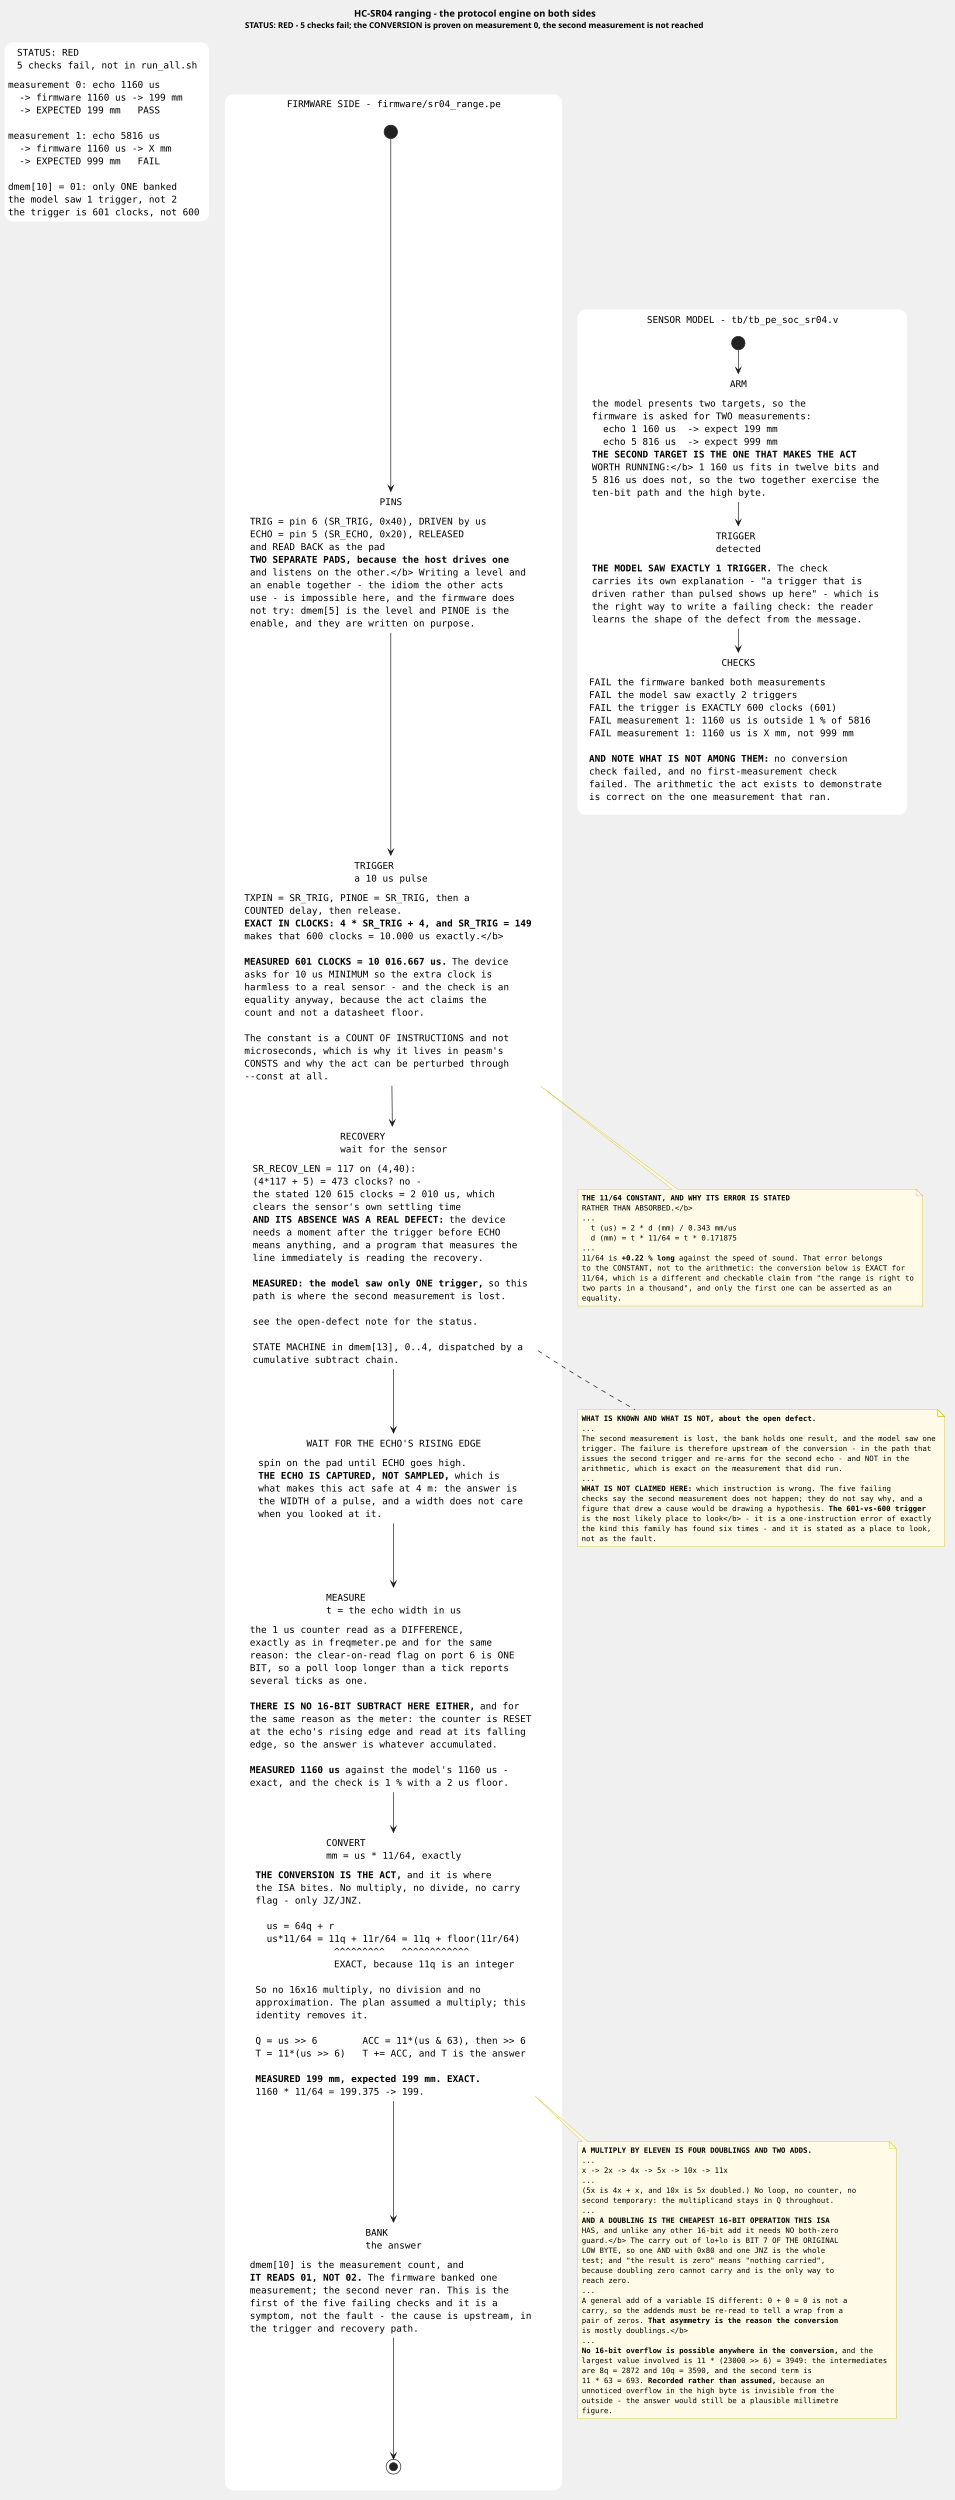
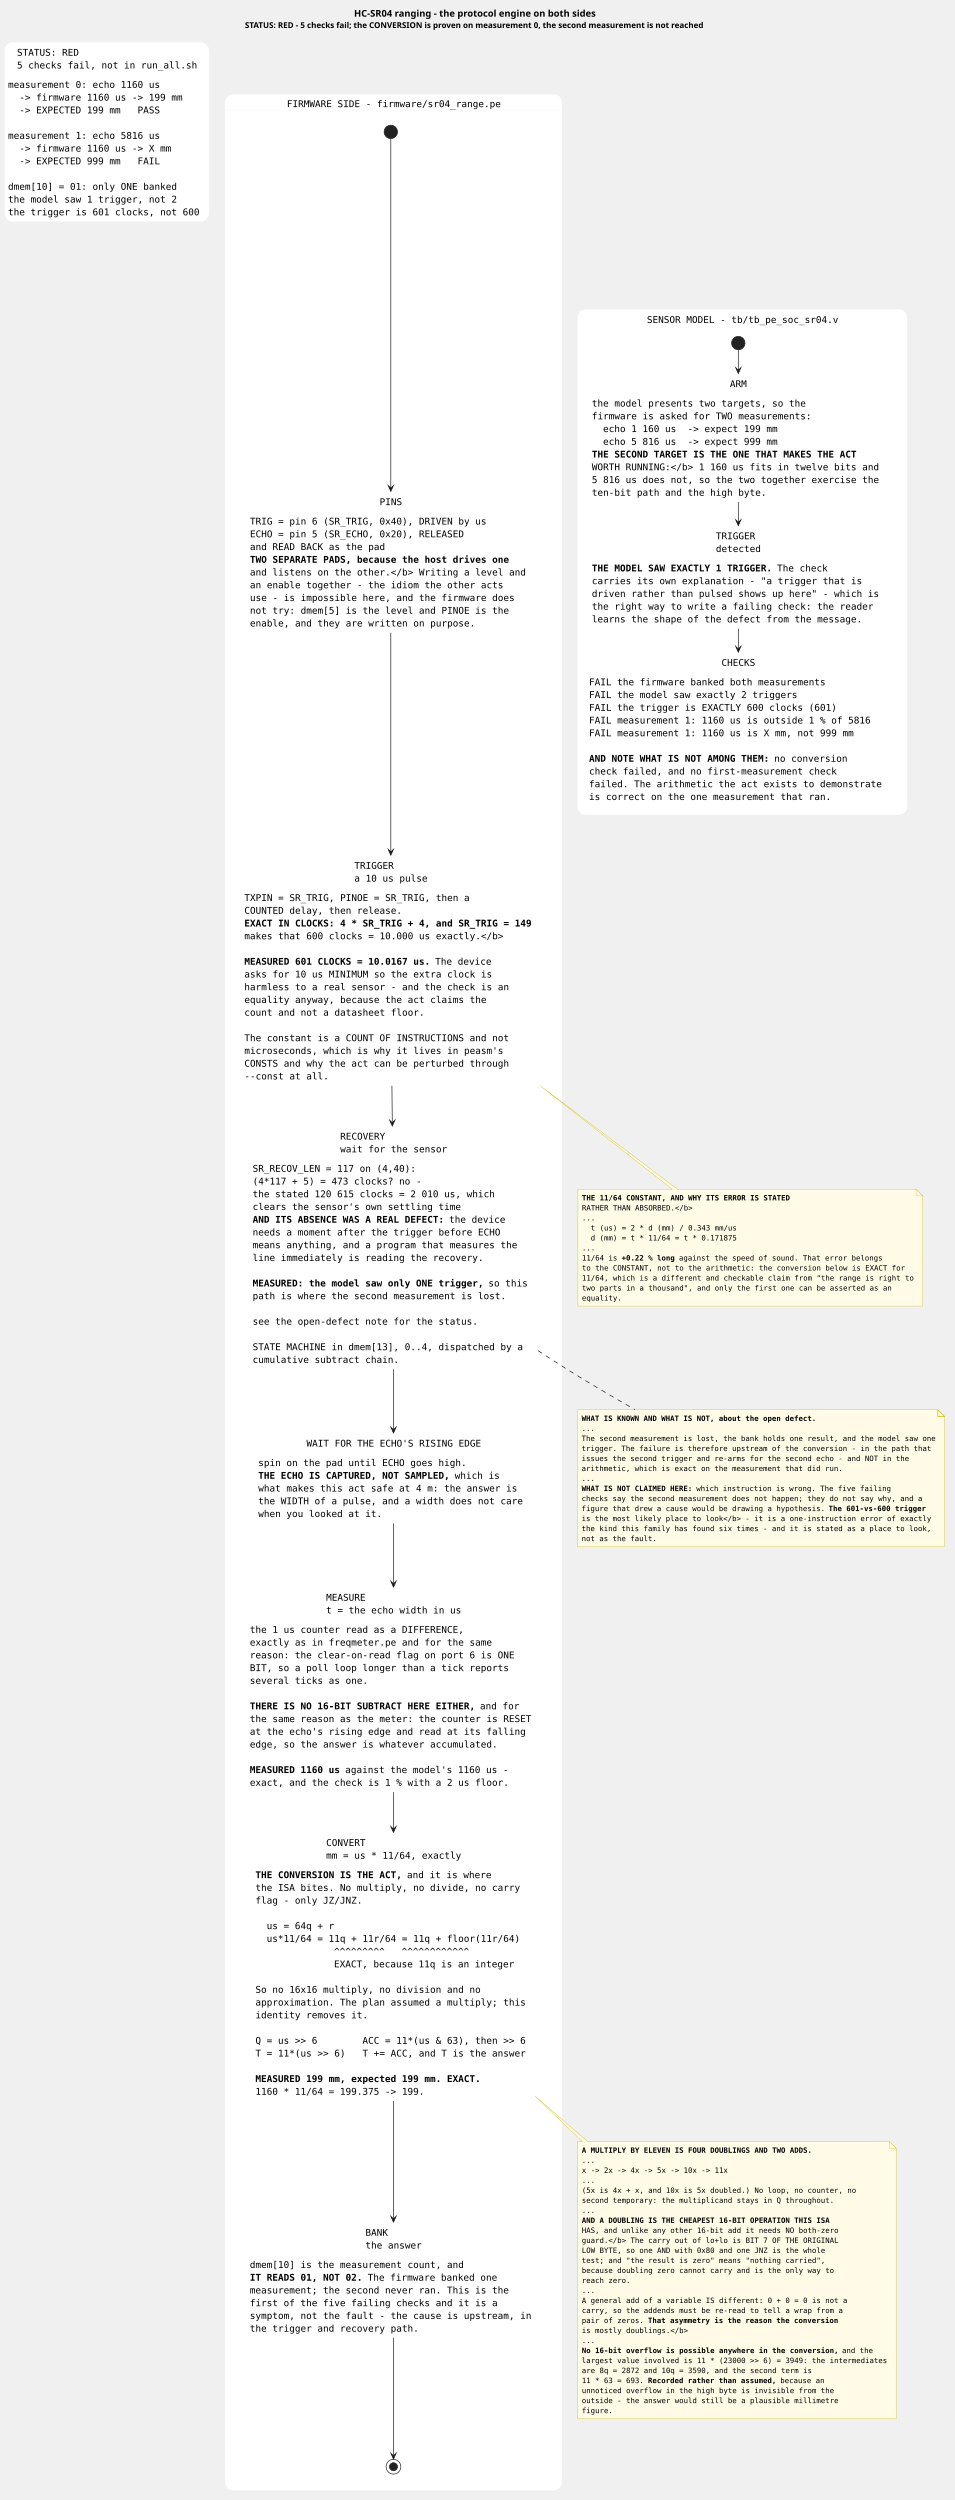
<svg xmlns="http://www.w3.org/2000/svg" version="1.1" data-diagram-type="STATE" style="width:1428px;height:3741px;background:#FFFFFF;" width="1428px" height="3741px" viewBox="0 0 1428 3741" zoomAndPan="magnify" preserveAspectRatio="none" contentStyleType="text/css">
  <defs />
  <g font-family="sans-serif" lengthAdjust="spacing">
    <g class="title" data-source-line="18">
      <text x="529.748" y="24.966" fill="#000" font-size="14" textLength="361.801" font-weight="700">HC-SR04 ranging - the protocol engine on both sides</text>
      <text x="366.467" y="41.896" fill="#000" font-size="12" textLength="688.361" font-weight="700">STATUS: RED - 5 checks fail; the CONVERSION is proven on measurement 0, the second measurement is not reached</text>
    </g>
    <g class="cluster" data-qualified-name="EMIT" id="ent0002" data-source-line="52">
      <path d="M349.3,141.352 L828.3,141.352 A12.5,12.5 0 0 1 840.8,153.852 L840.8,165.42 L336.8,165.42 L336.8,153.852 A12.5,12.5 0 0 1 349.3,141.352" fill="#FFF" />
      <path d="M336.8,165.42 L840.8,165.42 L840.8,3713.722 A12.5,12.5 0 0 1 828.3,3726.222 L349.3,3726.222 A12.5,12.5 0 0 1 336.8,3713.722 L336.8,165.42" fill="#FFF" />
      <rect x="336.8" y="141.352" width="504" height="3584.87" fill="none" style="stroke:#FFF;stroke-width:0.5;" rx="12.5" ry="12.5" />
      <line x1="336.8" y1="165.42" x2="840.8" y2="165.42" style="stroke:#FFF;stroke-width:0.5;" />
      <text x="429.201" y="160.318" fill="#000" font-size="14" textLength="319.199" font-family="monospace">FIRMWARE SIDE - firmware/sr04_range.pe</text>
    </g>
    <g class="entity" data-qualified-name="EMIT.PINS" id="ent0003" data-source-line="55">
      <rect x="369" y="735.902" width="431.598" height="210.679" fill="#FFF" style="stroke:#FFF;stroke-width:0.5;" rx="12.5" ry="12.5" />
      <line x1="369" y1="764.97" x2="800.598" y2="764.97" style="stroke:#FFF;stroke-width:0.5;" />
      <text x="567.999" y="755.868" fill="#000" font-size="14" textLength="33.6" font-family="monospace">PINS</text>
      <text x="374" y="784.936" fill="#000" font-size="14" textLength="352.798" font-family="monospace">TRIG = pin 6 (SR_TRIG, 0x40), DRIVEN by us</text>
      <text x="374" y="804.004" fill="#000" font-size="14" textLength="319.199" font-family="monospace">ECHO = pin 5 (SR_ECHO, 0x20), RELEASED</text>
      <text x="374" y="823.072" fill="#000" font-size="14" textLength="201.599" font-family="monospace">and READ BACK as the pad</text>
      <text x="374" y="842.14" fill="#000" font-size="14" textLength="386.398" font-weight="700" font-family="monospace">TWO SEPARATE PADS, because the host drives one</text>
      <text x="374" y="861.208" fill="#000" font-size="14" textLength="411.598" font-family="monospace">and listens on the other.&lt;/b&gt; Writing a level and</text>
      <text x="374" y="880.275" fill="#000" font-size="14" textLength="377.998" font-family="monospace">an enable together - the idiom the other acts</text>
      <text x="374" y="899.343" fill="#000" font-size="14" textLength="394.798" font-family="monospace">use - is impossible here, and the firmware does</text>
      <text x="374" y="918.411" fill="#000" font-size="14" textLength="386.398" font-family="monospace">not try: dmem[5] is the level and PINOE is the</text>
      <text x="374" y="937.479" fill="#000" font-size="14" textLength="335.999" font-family="monospace">enable, and they are written on purpose.</text>
    </g>
    <g class="entity" data-qualified-name="EMIT.TRG" id="ent0004" data-source-line="57">
      <rect x="360.6" y="1280.192" width="448.398" height="344.155" fill="#FFF" style="stroke:#FFF;stroke-width:0.5;" rx="12.5" ry="12.5" />
      <line x1="360.6" y1="1328.328" x2="808.998" y2="1328.328" style="stroke:#FFF;stroke-width:0.5;" />
      <text x="530.199" y="1300.158" fill="#000" font-size="14" textLength="58.8" font-family="monospace">TRIGGER</text>
      <text x="530.199" y="1319.226" fill="#000" font-size="14" textLength="109.2" font-family="monospace">a 10 us pulse</text>
      <text x="365.6" y="1348.294" fill="#000" font-size="14" textLength="335.999" font-family="monospace">TXPIN = SR_TRIG, PINOE = SR_TRIG, then a</text>
      <text x="365.6" y="1367.362" fill="#000" font-size="14" textLength="235.199" font-family="monospace">COUNTED delay, then release.</text>
      <text x="365.6" y="1386.43" fill="#000" font-size="14" textLength="428.398" font-weight="700" font-family="monospace">EXACT IN CLOCKS: 4 * SR_TRIG + 4, and SR_TRIG = 149</text>
      <text x="365.6" y="1405.498" fill="#000" font-size="14" textLength="386.398" font-family="monospace">makes that 600 clocks = 10.000 us exactly.&lt;/b&gt;</text>
      <text x="365.6" y="1424.565" fill="#000" font-size="14" font-family="monospace"> </text>
-       <text x="365.6" y="1443.633" fill="#000" font-size="14" textLength="302.399" font-weight="700" font-family="monospace">MEASURED 601 CLOCKS = 10 016.667 us.</text>
-       <text x="676.399" y="1443.633" fill="#000" font-size="14" textLength="84" font-family="monospace">The device</text>
+       <text x="365.6" y="1443.633" fill="#000" font-size="14" textLength="277.199" font-weight="700" font-family="monospace">MEASURED 601 CLOCKS = 10.0167 us.</text>
+       <text x="651.199" y="1443.633" fill="#000" font-size="14" textLength="84" font-family="monospace">The device</text>
      <text x="365.6" y="1462.701" fill="#000" font-size="14" textLength="369.598" font-family="monospace">asks for 10 us MINIMUM so the extra clock is</text>
      <text x="365.6" y="1481.769" fill="#000" font-size="14" textLength="394.798" font-family="monospace">harmless to a real sensor - and the check is an</text>
      <text x="365.6" y="1500.837" fill="#000" font-size="14" textLength="361.198" font-family="monospace">equality anyway, because the act claims the</text>
      <text x="365.6" y="1519.905" fill="#000" font-size="14" textLength="268.799" font-family="monospace">count and not a datasheet floor.</text>
      <text x="365.6" y="1538.973" fill="#000" font-size="14" font-family="monospace"> </text>
      <text x="365.6" y="1558.041" fill="#000" font-size="14" textLength="394.798" font-family="monospace">The constant is a COUNT OF INSTRUCTIONS and not</text>
      <text x="365.6" y="1577.109" fill="#000" font-size="14" textLength="386.398" font-family="monospace">microseconds, which is why it lives in peasm's</text>
      <text x="365.6" y="1596.177" fill="#000" font-size="14" textLength="394.798" font-family="monospace">CONSTS and why the act can be perturbed through</text>
      <text x="365.6" y="1615.245" fill="#000" font-size="14" textLength="125.999" font-family="monospace">--const at all.</text>
    </g>
    <g class="entity" data-qualified-name="EMIT.REC" id="ent0005" data-source-line="60">
      <rect x="373" y="1685.342" width="431.598" height="363.223" fill="#FFF" style="stroke:#FFF;stroke-width:0.5;" rx="12.5" ry="12.5" />
      <line x1="373" y1="1733.478" x2="804.598" y2="1733.478" style="stroke:#FFF;stroke-width:0.5;" />
      <text x="508.999" y="1705.308" fill="#000" font-size="14" textLength="67.2" font-family="monospace">RECOVERY</text>
      <text x="508.999" y="1724.376" fill="#000" font-size="14" textLength="159.599" font-family="monospace">wait for the sensor</text>
      <text x="378" y="1753.444" fill="#000" font-size="14" textLength="243.599" font-family="monospace">SR_RECOV_LEN = 117 on (4,40):</text>
      <text x="378" y="1772.512" fill="#000" font-size="14" textLength="251.999" font-family="monospace">(4*117 + 5) = 473 clocks? no -</text>
      <text x="378" y="1791.58" fill="#000" font-size="14" textLength="361.198" font-family="monospace">the stated 120 615 clocks = 2 010 us, which</text>
      <text x="378" y="1810.648" fill="#000" font-size="14" textLength="310.799" font-family="monospace">clears the sensor's own settling time</text>
      <text x="378" y="1829.715" fill="#000" font-size="14" textLength="285.599" font-weight="700" font-family="monospace">AND ITS ABSENCE WAS A REAL DEFECT:</text>
      <text x="671.999" y="1829.715" fill="#000" font-size="14" textLength="84" font-family="monospace">the device</text>
      <text x="378" y="1848.783" fill="#000" font-size="14" textLength="369.598" font-family="monospace">needs a moment after the trigger before ECHO</text>
      <text x="378" y="1867.851" fill="#000" font-size="14" textLength="394.798" font-family="monospace">means anything, and a program that measures the</text>
      <text x="378" y="1886.919" fill="#000" font-size="14" textLength="344.398" font-family="monospace">line immediately is reading the recovery.</text>
      <text x="378" y="1905.987" fill="#000" font-size="14" font-family="monospace"> </text>
      <text x="378" y="1925.055" fill="#000" font-size="14" textLength="344.398" font-weight="700" font-family="monospace">MEASURED: the model saw only ONE trigger,</text>
      <text x="730.798" y="1925.055" fill="#000" font-size="14" textLength="58.8" font-family="monospace">so this</text>
      <text x="378" y="1944.123" fill="#000" font-size="14" textLength="377.998" font-family="monospace">path is where the second measurement is lost.</text>
      <text x="378" y="1963.191" fill="#000" font-size="14" font-family="monospace"> </text>
      <text x="378" y="1982.259" fill="#000" font-size="14" textLength="335.999" font-family="monospace">see the open-defect note for the status.</text>
      <text x="378" y="2001.327" fill="#000" font-size="14" font-family="monospace"> </text>
      <text x="378" y="2020.395" fill="#000" font-size="14" textLength="403.198" font-family="monospace">STATE MACHINE in dmem[13], 0..4, dispatched by a</text>
      <text x="378" y="2039.463" fill="#000" font-size="14" textLength="218.399" font-family="monospace">cumulative subtract chain.</text>
    </g>
    <g class="entity" data-qualified-name="EMIT.EUP" id="ent0006" data-source-line="63">
      <rect x="381.4" y="2144.752" width="414.798" height="134.408" fill="#FFF" style="stroke:#FFF;stroke-width:0.5;" rx="12.5" ry="12.5" />
      <line x1="381.4" y1="2173.82" x2="796.198" y2="2173.82" style="stroke:#FFF;stroke-width:0.5;" />
      <text x="458.6" y="2164.718" fill="#000" font-size="14" textLength="260.399" font-family="monospace">WAIT FOR THE ECHO'S RISING EDGE</text>
      <text x="386.4" y="2193.786" fill="#000" font-size="14" textLength="310.799" font-family="monospace">spin on the pad until ECHO goes high.</text>
      <text x="386.4" y="2212.854" fill="#000" font-size="14" textLength="285.599" font-weight="700" font-family="monospace">THE ECHO IS CAPTURED, NOT SAMPLED,</text>
      <text x="680.399" y="2212.854" fill="#000" font-size="14" textLength="67.2" font-family="monospace">which is</text>
      <text x="386.4" y="2231.922" fill="#000" font-size="14" textLength="386.398" font-family="monospace">what makes this act safe at 4 m: the answer is</text>
      <text x="386.4" y="2250.99" fill="#000" font-size="14" textLength="394.798" font-family="monospace">the WIDTH of a pulse, and a width does not care</text>
      <text x="386.4" y="2270.058" fill="#000" font-size="14" textLength="184.799" font-family="monospace">when you looked at it.</text>
    </g>
    <g class="entity" data-qualified-name="EMIT.MEAS" id="ent0007" data-source-line="66">
      <rect x="368.8" y="2375.332" width="439.998" height="306.019" fill="#FFF" style="stroke:#FFF;stroke-width:0.5;" rx="12.5" ry="12.5" />
      <line x1="368.8" y1="2423.468" x2="808.798" y2="2423.468" style="stroke:#FFF;stroke-width:0.5;" />
      <text x="488" y="2395.298" fill="#000" font-size="14" textLength="58.8" font-family="monospace">MEASURE</text>
      <text x="488" y="2414.366" fill="#000" font-size="14" textLength="201.599" font-family="monospace">t = the echo width in us</text>
      <text x="373.8" y="2443.434" fill="#000" font-size="14" textLength="319.199" font-family="monospace">the 1 us counter read as a DIFFERENCE,</text>
      <text x="373.8" y="2462.502" fill="#000" font-size="14" textLength="361.198" font-family="monospace">exactly as in freqmeter.pe and for the same</text>
      <text x="373.8" y="2481.57" fill="#000" font-size="14" textLength="394.798" font-family="monospace">reason: the clear-on-read flag on port 6 is ONE</text>
      <text x="373.8" y="2500.638" fill="#000" font-size="14" textLength="386.398" font-family="monospace">BIT, so a poll loop longer than a tick reports</text>
      <text x="373.8" y="2519.705" fill="#000" font-size="14" textLength="176.399" font-family="monospace">several ticks as one.</text>
      <text x="373.8" y="2538.773" fill="#000" font-size="14" font-family="monospace"> </text>
      <text x="373.8" y="2557.841" fill="#000" font-size="14" textLength="335.999" font-weight="700" font-family="monospace">THERE IS NO 16-BIT SUBTRACT HERE EITHER,</text>
      <text x="718.198" y="2557.841" fill="#000" font-size="14" textLength="58.8" font-family="monospace">and for</text>
      <text x="373.8" y="2576.909" fill="#000" font-size="14" textLength="419.998" font-family="monospace">the same reason as the meter: the counter is RESET</text>
      <text x="373.8" y="2595.977" fill="#000" font-size="14" textLength="411.598" font-family="monospace">at the echo's rising edge and read at its falling</text>
      <text x="373.8" y="2615.045" fill="#000" font-size="14" textLength="369.598" font-family="monospace">edge, so the answer is whatever accumulated.</text>
      <text x="373.8" y="2634.113" fill="#000" font-size="14" font-family="monospace"> </text>
      <text x="373.8" y="2653.181" fill="#000" font-size="14" textLength="134.399" font-weight="700" font-family="monospace">MEASURED 1160 us</text>
      <text x="516.599" y="2653.181" fill="#000" font-size="14" textLength="243.599" font-family="monospace">against the model's 1160 us -</text>
      <text x="373.8" y="2672.249" fill="#000" font-size="14" textLength="386.398" font-family="monospace">exact, and the check is 1 % with a 2 us floor.</text>
    </g>
    <g class="entity" data-qualified-name="EMIT.CON" id="ent0008" data-source-line="69">
      <rect x="377.2" y="2742.352" width="423.198" height="401.358" fill="#FFF" style="stroke:#FFF;stroke-width:0.5;" rx="12.5" ry="12.5" />
      <line x1="377.2" y1="2790.488" x2="800.398" y2="2790.488" style="stroke:#FFF;stroke-width:0.5;" />
      <text x="488" y="2762.318" fill="#000" font-size="14" textLength="58.8" font-family="monospace">CONVERT</text>
      <text x="488" y="2781.386" fill="#000" font-size="14" textLength="201.599" font-family="monospace">mm = us * 11/64, exactly</text>
      <text x="382.2" y="2810.454" fill="#000" font-size="14" textLength="218.399" font-weight="700" font-family="monospace">THE CONVERSION IS THE ACT,</text>
      <text x="608.999" y="2810.454" fill="#000" font-size="14" textLength="125.999" font-family="monospace">and it is where</text>
      <text x="382.2" y="2829.522" fill="#000" font-size="14" textLength="394.798" font-family="monospace">the ISA bites. No multiply, no divide, no carry</text>
      <text x="382.2" y="2848.59" fill="#000" font-size="14" textLength="159.599" font-family="monospace">flag - only JZ/JNZ.</text>
      <text x="382.2" y="2867.658" fill="#000" font-size="14" font-family="monospace"> </text>
      <text x="399" y="2886.725" fill="#000" font-size="14" textLength="100.8" font-family="monospace">us = 64q + r</text>
      <text x="399" y="2905.793" fill="#000" font-size="14" textLength="377.998" font-family="monospace">us*11/64 = 11q + 11r/64 = 11q + floor(11r/64)</text>
      <text x="499.799" y="2924.861" fill="#000" font-size="14" textLength="201.599" font-family="monospace">^^^^^^^^^   ^^^^^^^^^^^^</text>
      <text x="499.799" y="2943.929" fill="#000" font-size="14" textLength="268.799" font-family="monospace">EXACT, because 11q is an integer</text>
      <text x="382.2" y="2962.997" fill="#000" font-size="14" font-family="monospace"> </text>
      <text x="382.2" y="2982.065" fill="#000" font-size="14" textLength="335.999" font-family="monospace">So no 16x16 multiply, no division and no</text>
      <text x="382.2" y="3001.133" fill="#000" font-size="14" textLength="403.198" font-family="monospace">approximation. The plan assumed a multiply; this</text>
      <text x="382.2" y="3020.201" fill="#000" font-size="14" textLength="167.999" font-family="monospace">identity removes it.</text>
      <text x="382.2" y="3039.269" fill="#000" font-size="14" font-family="monospace"> </text>
      <text x="382.2" y="3058.337" fill="#000" font-size="14" textLength="403.198" font-family="monospace">Q = us &gt;&gt; 6        ACC = 11*(us &amp; 63), then &gt;&gt; 6</text>
      <text x="382.2" y="3077.405" fill="#000" font-size="14" textLength="403.198" font-family="monospace">T = 11*(us &gt;&gt; 6)   T += ACC, and T is the answer</text>
      <text x="382.2" y="3096.473" fill="#000" font-size="14" font-family="monospace"> </text>
      <text x="382.2" y="3115.54" fill="#000" font-size="14" textLength="335.999" font-weight="700" font-family="monospace">MEASURED 199 mm, expected 199 mm. EXACT.</text>
      <text x="382.2" y="3134.608" fill="#000" font-size="14" textLength="251.999" font-family="monospace">1160 * 11/64 = 199.375 -&gt; 199.</text>
    </g>
    <g class="entity" data-qualified-name="EMIT.BNK" id="ent0009" data-source-line="72">
      <rect x="368.8" y="3325.692" width="439.998" height="172.543" fill="#FFF" style="stroke:#FFF;stroke-width:0.5;" rx="12.5" ry="12.5" />
      <line x1="368.8" y1="3373.828" x2="808.798" y2="3373.828" style="stroke:#FFF;stroke-width:0.5;" />
      <text x="546.799" y="3345.658" fill="#000" font-size="14" textLength="33.6" font-family="monospace">BANK</text>
      <text x="546.799" y="3364.726" fill="#000" font-size="14" textLength="84" font-family="monospace">the answer</text>
      <text x="373.8" y="3393.794" fill="#000" font-size="14" textLength="319.199" font-family="monospace">dmem[10] is the measurement count, and</text>
      <text x="373.8" y="3412.862" fill="#000" font-size="14" textLength="167.999" font-weight="700" font-family="monospace">IT READS 01, NOT 02.</text>
      <text x="550.199" y="3412.862" fill="#000" font-size="14" textLength="193.199" font-family="monospace">The firmware banked one</text>
      <text x="373.8" y="3431.93" fill="#000" font-size="14" textLength="386.398" font-family="monospace">measurement; the second never ran. This is the</text>
      <text x="373.8" y="3450.998" fill="#000" font-size="14" textLength="369.598" font-family="monospace">first of the five failing checks and it is a</text>
      <text x="373.8" y="3470.065" fill="#000" font-size="14" textLength="419.998" font-family="monospace">symptom, not the fault - the cause is upstream, in</text>
      <text x="373.8" y="3489.133" fill="#000" font-size="14" textLength="251.999" font-family="monospace">the trigger and recovery path.</text>
    </g>
    <g class="start_entity" data-qualified-name="EMIT..start.EMIT" id="ent0014" data-source-line="54">
      <ellipse cx="584.8" cy="197.352" rx="10" ry="10" fill="#222" style="stroke:#222;stroke-width:1;" />
    </g>
    <g class="end_entity" data-qualified-name="EMIT..end.EMIT" id="ent0022" data-source-line="81">
      <ellipse cx="588.8" cy="3691.222" rx="11" ry="11" fill="none" style="stroke:#222;stroke-width:1;" />
      <ellipse cx="588.8" cy="3691.222" rx="6" ry="6" fill="#222" style="stroke:#222;stroke-width:1;" />
    </g>
    <g class="entity" data-qualified-name="RED" id="ent0001" data-source-line="48">
      <rect x="7" y="63.412" width="305.599" height="267.883" fill="#FFF" style="stroke:#FFF;stroke-width:0.5;" rx="12.5" ry="12.5" />
      <line x1="7" y1="111.548" x2="312.599" y2="111.548" style="stroke:#FFF;stroke-width:0.5;" />
      <text x="25.4" y="83.378" fill="#000" font-size="14" textLength="92.4" font-family="monospace">STATUS: RED</text>
      <text x="25.4" y="102.446" fill="#000" font-size="14" textLength="268.799" font-family="monospace">5 checks fail, not in run_all.sh</text>
      <text x="12" y="131.514" fill="#000" font-size="14" textLength="226.799" font-family="monospace">measurement 0: echo 1160 us</text>
      <text x="28.8" y="150.582" fill="#000" font-size="14" textLength="243.599" font-family="monospace">-&gt; firmware 1160 us -&gt; 199 mm</text>
      <text x="28.8" y="169.65" fill="#000" font-size="14" textLength="209.999" font-family="monospace">-&gt; EXPECTED 199 mm   PASS</text>
      <text x="12" y="188.718" fill="#000" font-size="14" font-family="monospace"> </text>
      <text x="12" y="207.785" fill="#000" font-size="14" textLength="226.799" font-family="monospace">measurement 1: echo 5816 us</text>
      <text x="28.8" y="226.853" fill="#000" font-size="14" textLength="226.799" font-family="monospace">-&gt; firmware 1160 us -&gt; X mm</text>
      <text x="28.8" y="245.921" fill="#000" font-size="14" textLength="209.999" font-family="monospace">-&gt; EXPECTED 999 mm   FAIL</text>
      <text x="12" y="264.989" fill="#000" font-size="14" font-family="monospace"> </text>
      <text x="12" y="284.057" fill="#000" font-size="14" textLength="251.999" font-family="monospace">dmem[10] = 01: only ONE banked</text>
      <text x="12" y="303.125" fill="#000" font-size="14" textLength="251.999" font-family="monospace">the model saw 1 trigger, not 2</text>
      <text x="12" y="322.193" fill="#000" font-size="14" textLength="285.599" font-family="monospace">the trigger is 601 clocks, not 600</text>
    </g>
    <g class="entity" data-qualified-name="SRC" id="ent0010" data-source-line="85">
      <path d="M876.9,463.302 L1344.698,463.302 A12.5,12.5 0 0 1 1357.198,475.802 L1357.198,492.37 L864.4,492.37 L864.4,475.802 A12.5,12.5 0 0 1 876.9,463.302" fill="#FFF" />
      <path d="M864.4,492.37 L1357.198,492.37 L1357.198,1206.697 A12.5,12.5 0 0 1 1344.698,1219.197 L876.9,1219.197 A12.5,12.5 0 0 1 864.4,1206.697 L864.4,492.37" fill="#FFF" />
      <rect x="864.4" y="463.302" width="492.798" height="755.895" fill="none" style="stroke:#FFF;stroke-width:0.5;" rx="12.5" ry="12.5" />
      <line x1="864.4" y1="492.37" x2="1357.198" y2="492.37" style="stroke:#FFF;stroke-width:0.5;" />
      <text x="968" y="483.268" fill="#000" font-size="14" textLength="285.599" font-family="monospace">SENSOR MODEL - tb/tb_pe_soc_sr04.v</text>
      <g class="entity" data-qualified-name="SRC.ARM" id="ent0011" data-source-line="88">
        <rect x="880.6" y="559.37" width="448.398" height="191.611" fill="#FFF" style="stroke:#FFF;stroke-width:0.5;" rx="12.5" ry="12.5" />
        <line x1="880.6" y1="588.438" x2="1328.998" y2="588.438" style="stroke:#FFF;stroke-width:0.5;" />
        <text x="1092.199" y="579.336" fill="#000" font-size="14" textLength="25.2" font-family="monospace">ARM</text>
        <text x="885.6" y="608.404" fill="#000" font-size="14" textLength="319.199" font-family="monospace">the model presents two targets, so the</text>
        <text x="885.6" y="627.472" fill="#000" font-size="14" textLength="327.599" font-family="monospace">firmware is asked for TWO measurements:</text>
        <text x="902.4" y="646.54" fill="#000" font-size="14" textLength="260.399" font-family="monospace">echo 1 160 us  -&gt; expect 199 mm</text>
        <text x="902.4" y="665.608" fill="#000" font-size="14" textLength="260.399" font-family="monospace">echo 5 816 us  -&gt; expect 999 mm</text>
        <text x="885.6" y="684.675" fill="#000" font-size="14" textLength="394.798" font-weight="700" font-family="monospace">THE SECOND TARGET IS THE ONE THAT MAKES THE ACT</text>
        <text x="885.6" y="703.743" fill="#000" font-size="14" textLength="428.398" font-family="monospace">WORTH RUNNING:&lt;/b&gt; 1 160 us fits in twelve bits and</text>
        <text x="885.6" y="722.811" fill="#000" font-size="14" textLength="428.398" font-family="monospace">5 816 us does not, so the two together exercise the</text>
        <text x="885.6" y="741.879" fill="#000" font-size="14" textLength="260.399" font-family="monospace">ten-bit path and the high byte.</text>
      </g>
      <g class="entity" data-qualified-name="SRC.TR2" id="ent0012" data-source-line="90">
        <rect x="880.6" y="786.98" width="448.398" height="153.475" fill="#FFF" style="stroke:#FFF;stroke-width:0.5;" rx="12.5" ry="12.5" />
        <line x1="880.6" y1="835.116" x2="1328.998" y2="835.116" style="stroke:#FFF;stroke-width:0.5;" />
        <text x="1071.199" y="806.946" fill="#000" font-size="14" textLength="58.8" font-family="monospace">TRIGGER</text>
        <text x="1071.199" y="826.014" fill="#000" font-size="14" textLength="67.2" font-family="monospace">detected</text>
        <text x="885.6" y="855.082" fill="#000" font-size="14" textLength="268.799" font-weight="700" font-family="monospace">THE MODEL SAW EXACTLY 1 TRIGGER.</text>
        <text x="1162.799" y="855.082" fill="#000" font-size="14" textLength="75.6" font-family="monospace">The check</text>
        <text x="885.6" y="874.15" fill="#000" font-size="14" textLength="403.198" font-family="monospace">carries its own explanation - "a trigger that is</text>
        <text x="885.6" y="893.218" fill="#000" font-size="14" textLength="428.398" font-family="monospace">driven rather than pulsed shows up here" - which is</text>
        <text x="885.6" y="912.285" fill="#000" font-size="14" textLength="419.998" font-family="monospace">the right way to write a failing check: the reader</text>
        <text x="885.6" y="931.353" fill="#000" font-size="14" textLength="403.198" font-family="monospace">learns the shape of the defect from the message.</text>
      </g>
      <g class="entity" data-qualified-name="SRC.CHK" id="ent0013" data-source-line="93">
        <rect x="876.4" y="976.45" width="456.798" height="229.747" fill="#FFF" style="stroke:#FFF;stroke-width:0.5;" rx="12.5" ry="12.5" />
        <line x1="876.4" y1="1005.518" x2="1333.198" y2="1005.518" style="stroke:#FFF;stroke-width:0.5;" />
        <text x="1079.599" y="996.416" fill="#000" font-size="14" textLength="50.4" font-family="monospace">CHECKS</text>
        <text x="881.4" y="1025.484" fill="#000" font-size="14" textLength="352.798" font-family="monospace">FAIL the firmware banked both measurements</text>
        <text x="881.4" y="1044.552" fill="#000" font-size="14" textLength="310.799" font-family="monospace">FAIL the model saw exactly 2 triggers</text>
        <text x="881.4" y="1063.62" fill="#000" font-size="14" textLength="369.598" font-family="monospace">FAIL the trigger is EXACTLY 600 clocks (601)</text>
        <text x="881.4" y="1082.688" fill="#000" font-size="14" textLength="419.998" font-family="monospace">FAIL measurement 1: 1160 us is outside 1 % of 5816</text>
        <text x="881.4" y="1101.755" fill="#000" font-size="14" textLength="394.798" font-family="monospace">FAIL measurement 1: 1160 us is X mm, not 999 mm</text>
        <text x="881.4" y="1120.823" fill="#000" font-size="14" font-family="monospace"> </text>
        <text x="881.4" y="1139.891" fill="#000" font-size="14" textLength="268.799" font-weight="700" font-family="monospace">AND NOTE WHAT IS NOT AMONG THEM:</text>
        <text x="1158.599" y="1139.891" fill="#000" font-size="14" textLength="109.2" font-family="monospace">no conversion</text>
        <text x="881.4" y="1158.959" fill="#000" font-size="14" textLength="369.598" font-family="monospace">check failed, and no first-measurement check</text>
        <text x="881.4" y="1178.027" fill="#000" font-size="14" textLength="436.798" font-family="monospace">failed. The arithmetic the act exists to demonstrate</text>
        <text x="881.4" y="1197.095" fill="#000" font-size="14" textLength="361.198" font-family="monospace">is correct on the one measurement that ran.</text>
      </g>
      <g class="start_entity" data-qualified-name="SRC..start.SRC" id="ent0024" data-source-line="87">
        <ellipse cx="1104.8" cy="513.37" rx="10" ry="10" fill="#222" style="stroke:#222;stroke-width:1;" />
      </g>
      <g class="link" data-entity-1="ent0024" data-entity-2="ent0011" id="lnk25" data-source-line="87" data-link-type="dependency">
        <path d="M1104.8,523.54 C1104.8,531.68 1104.8,539.51 1104.8,554.01" style="stroke:#181818;stroke-width:1;" fill="none" id="*start*SRC-to-ARM" />
        <polygon points="1104.8,559.01,1108.8,550.01,1104.8,554.01,1100.8,550.01,1104.8,559.01" fill="#181818" style="stroke:#181818;stroke-width:1;stroke-linejoin:miter;stroke-miterlimit:10;" />
      </g>
      <g class="link" data-entity-1="ent0011" data-entity-2="ent0012" id="lnk26" data-source-line="96" data-link-type="dependency">
        <path d="M1104.8,751.28 C1104.8,763.14 1104.8,770.14 1104.8,781.66" style="stroke:#181818;stroke-width:1;" fill="none" id="ARM-to-TR2" />
        <polygon points="1104.8,786.66,1108.8,777.66,1104.8,781.66,1100.8,777.66,1104.8,786.66" fill="#181818" style="stroke:#181818;stroke-width:1;stroke-linejoin:miter;stroke-miterlimit:10;" />
      </g>
      <g class="link" data-entity-1="ent0012" data-entity-2="ent0013" id="lnk27" data-source-line="97" data-link-type="dependency">
        <path d="M1104.8,940.78 C1104.8,952.17 1104.8,959.11 1104.8,971.08" style="stroke:#181818;stroke-width:1;" fill="none" id="TR2-to-CHK" />
        <polygon points="1104.8,976.08,1108.8,967.08,1104.8,971.08,1100.8,967.08,1104.8,976.08" fill="#181818" style="stroke:#181818;stroke-width:1;stroke-linejoin:miter;stroke-miterlimit:10;" />
      </g>
    </g>
    <g class="entity" data-qualified-name="GMN29" id="ent0030" data-source-line="103">
      <path d="M864.6,3204.712 L864.6,3619.223 A0,0 0 0 0 864.6,3619.223 L1340.996,3619.223 A0,0 0 0 0 1340.996,3619.223 L1340.996,3214.712 L1330.996,3204.712 L879.43,3204.712 L800.83,3136.652 L871.43,3204.712 L864.6,3204.712 A0,0 0 0 0 864.6,3204.712" style="stroke:#C8B800;stroke-width:0.5;" fill="#FFFBE6" />
      <path d="M1330.996,3204.712 L1330.996,3214.712 L1340.996,3214.712 L1330.996,3204.712" style="stroke:#C8B800;stroke-width:0.5;" fill="#FFFBE6" />
      <text x="870.6" y="3221.471" fill="#000" font-size="11" textLength="343.197" font-weight="700" font-family="monospace">A MULTIPLY BY ELEVEN IS FOUR DOUBLINGS AND TWO ADDS.</text>
      <text x="870.6" y="3236.453" fill="#000" font-size="11" textLength="19.8" font-family="monospace">...</text>
      <text x="870.6" y="3251.435" fill="#000" font-size="11" textLength="217.798" font-family="monospace">x -&gt; 2x -&gt; 4x -&gt; 5x -&gt; 10x -&gt; 11x</text>
      <text x="870.6" y="3266.417" fill="#000" font-size="11" textLength="19.8" font-family="monospace">...</text>
      <text x="870.6" y="3281.398" fill="#000" font-size="11" textLength="409.197" font-family="monospace">(5x is 4x + x, and 10x is 5x doubled.) No loop, no counter, no</text>
      <text x="870.6" y="3296.38" fill="#000" font-size="11" textLength="376.197" font-family="monospace">second temporary: the multiplicand stays in Q throughout.</text>
      <text x="870.6" y="3311.362" fill="#000" font-size="11" textLength="19.8" font-family="monospace">...</text>
      <text x="870.6" y="3326.344" fill="#000" font-size="11" textLength="369.597" font-weight="700" font-family="monospace">AND A DOUBLING IS THE CHEAPEST 16-BIT OPERATION THIS ISA</text>
      <text x="870.6" y="3341.326" fill="#000" font-size="11" textLength="382.797" font-family="monospace">HAS, and unlike any other 16-bit add it needs NO both-zero</text>
      <text x="870.6" y="3356.308" fill="#000" font-size="11" textLength="382.797" font-family="monospace">guard.&lt;/b&gt; The carry out of lo+lo is BIT 7 OF THE ORIGINAL</text>
      <text x="870.6" y="3371.29" fill="#000" font-size="11" textLength="362.997" font-family="monospace">LOW BYTE, so one AND with 0x80 and one JNZ is the whole</text>
      <text x="870.6" y="3386.272" fill="#000" font-size="11" textLength="362.997" font-family="monospace">test; and "the result is zero" means "nothing carried",</text>
      <text x="870.6" y="3401.254" fill="#000" font-size="11" textLength="376.197" font-family="monospace">because doubling zero cannot carry and is the only way to</text>
      <text x="870.6" y="3416.235" fill="#000" font-size="11" textLength="72.599" font-family="monospace">reach zero.</text>
      <text x="870.6" y="3431.217" fill="#000" font-size="11" textLength="19.8" font-family="monospace">...</text>
      <text x="870.6" y="3446.199" fill="#000" font-size="11" textLength="395.997" font-family="monospace">A general add of a variable IS different: 0 + 0 = 0 is not a</text>
      <text x="870.6" y="3461.181" fill="#000" font-size="11" textLength="389.397" font-family="monospace">carry, so the addends must be re-read to tell a wrap from a</text>
      <text x="870.6" y="3476.163" fill="#000" font-size="11" textLength="92.399" font-family="monospace">pair of zeros.</text>
      <text x="969.599" y="3476.163" fill="#000" font-size="11" textLength="283.798" font-weight="700" font-family="monospace">That asymmetry is the reason the conversion</text>
      <text x="870.6" y="3491.145" fill="#000" font-size="11" textLength="158.399" font-family="monospace">is mostly doublings.&lt;/b&gt;</text>
      <text x="870.6" y="3506.127" fill="#000" font-size="11" textLength="19.8" font-family="monospace">...</text>
      <text x="870.6" y="3521.109" fill="#000" font-size="11" textLength="382.797" font-weight="700" font-family="monospace">No 16-bit overflow is possible anywhere in the conversion,</text>
      <text x="1259.997" y="3521.109" fill="#000" font-size="11" textLength="46.2" font-family="monospace">and the</text>
      <text x="870.6" y="3536.091" fill="#000" font-size="11" textLength="455.396" font-family="monospace">largest value involved is 11 * (23000 &gt;&gt; 6) = 3949: the intermediates</text>
      <text x="870.6" y="3551.072" fill="#000" font-size="11" textLength="343.197" font-family="monospace">are 8q = 2872 and 10q = 3590, and the second term is</text>
      <text x="870.6" y="3566.054" fill="#000" font-size="11" textLength="92.399" font-family="monospace">11 * 63 = 693.</text>
      <text x="969.599" y="3566.054" fill="#000" font-size="11" textLength="191.398" font-weight="700" font-family="monospace">Recorded rather than assumed,</text>
      <text x="1167.598" y="3566.054" fill="#000" font-size="11" textLength="65.999" font-family="monospace">because an</text>
      <text x="870.6" y="3581.036" fill="#000" font-size="11" textLength="376.197" font-family="monospace">unnoticed overflow in the high byte is invisible from the</text>
      <text x="870.6" y="3596.018" fill="#000" font-size="11" textLength="382.797" font-family="monospace">outside - the answer would still be a plausible millimetre</text>
      <text x="870.6" y="3611" fill="#000" font-size="11" textLength="46.2" font-family="monospace">figure.</text>
    </g>
    <g class="entity" data-qualified-name="GMN32" id="ent0033" data-source-line="133">
      <path d="M864.8,1779.562 L864.8,1954.363 A0,0 0 0 0 864.8,1954.363 L1380.796,1954.363 A0,0 0 0 0 1380.796,1954.363 L1380.796,1789.562 L1370.796,1779.562 L1013.85,1779.562 L808.29,1624.702 L1005.85,1779.562 L864.8,1779.562 A0,0 0 0 0 864.8,1779.562" style="stroke:#C8B800;stroke-width:0.5;" fill="#FFFBE6" />
      <path d="M1370.796,1779.562 L1370.796,1789.562 L1380.796,1789.562 L1370.796,1779.562" style="stroke:#C8B800;stroke-width:0.5;" fill="#FFFBE6" />
      <text x="870.8" y="1796.321" fill="#000" font-size="11" textLength="310.197" font-weight="700" font-family="monospace">THE 11/64 CONSTANT, AND WHY ITS ERROR IS STATED</text>
      <text x="870.8" y="1811.303" fill="#000" font-size="11" textLength="164.999" font-family="monospace">RATHER THAN ABSORBED.&lt;/b&gt;</text>
      <text x="870.8" y="1826.285" fill="#000" font-size="11" textLength="19.8" font-family="monospace">...</text>
      <text x="884" y="1841.267" fill="#000" font-size="11" textLength="217.798" font-family="monospace">t (us) = 2 * d (mm) / 0.343 mm/us</text>
      <text x="884" y="1856.248" fill="#000" font-size="11" textLength="217.798" font-family="monospace">d (mm) = t * 11/64 = t * 0.171875</text>
      <text x="870.8" y="1871.23" fill="#000" font-size="11" textLength="19.8" font-family="monospace">...</text>
      <text x="870.8" y="1886.212" fill="#000" font-size="11" textLength="52.8" font-family="monospace">11/64 is</text>
      <text x="930.2" y="1886.212" fill="#000" font-size="11" textLength="79.199" font-weight="700" font-family="monospace">+0.22 % long</text>
      <text x="1015.999" y="1886.212" fill="#000" font-size="11" textLength="303.597" font-family="monospace">against the speed of sound. That error belongs</text>
      <text x="870.8" y="1901.194" fill="#000" font-size="11" textLength="481.796" font-family="monospace">to the CONSTANT, not to the arithmetic: the conversion below is EXACT for</text>
      <text x="870.8" y="1916.176" fill="#000" font-size="11" textLength="494.996" font-family="monospace">11/64, which is a different and checkable claim from "the range is right to</text>
      <text x="870.8" y="1931.158" fill="#000" font-size="11" textLength="461.996" font-family="monospace">two parts in a thousand", and only the first one can be asserted as an</text>
      <text x="870.8" y="1946.14" fill="#000" font-size="11" textLength="59.4" font-family="monospace">equality.</text>
    </g>
    <g class="entity" data-qualified-name="GMN35" id="ent0036" data-source-line="147">
      <path d="M864.3,2109.572 L864.3,2314.337 L1413.296,2314.337 L1413.296,2119.572 L1403.296,2109.572 L864.3,2109.572" style="stroke:#C8B800;stroke-width:0.5;" fill="#FFFBE6" />
      <path d="M1403.296,2109.572 L1403.296,2119.572 L1413.296,2119.572 L1403.296,2109.572" style="stroke:#C8B800;stroke-width:1;" fill="#FFFBE6" />
      <text x="870.3" y="2126.331" fill="#000" font-size="11" textLength="349.797" font-weight="700" font-family="monospace">WHAT IS KNOWN AND WHAT IS NOT, about the open defect.</text>
      <text x="870.3" y="2141.313" fill="#000" font-size="11" textLength="19.8" font-family="monospace">...</text>
      <text x="870.3" y="2156.295" fill="#000" font-size="11" textLength="527.996" font-family="monospace">The second measurement is lost, the bank holds one result, and the model saw one</text>
      <text x="870.3" y="2171.277" fill="#000" font-size="11" textLength="521.396" font-family="monospace">trigger. The failure is therefore upstream of the conversion - in the path that</text>
      <text x="870.3" y="2186.258" fill="#000" font-size="11" textLength="488.396" font-family="monospace">issues the second trigger and re-arms for the second echo - and NOT in the</text>
      <text x="870.3" y="2201.24" fill="#000" font-size="11" textLength="389.397" font-family="monospace">arithmetic, which is exact on the measurement that did run.</text>
      <text x="870.3" y="2216.222" fill="#000" font-size="11" textLength="19.8" font-family="monospace">...</text>
      <text x="870.3" y="2231.204" fill="#000" font-size="11" textLength="164.999" font-weight="700" font-family="monospace">WHAT IS NOT CLAIMED HERE:</text>
      <text x="1041.899" y="2231.204" fill="#000" font-size="11" textLength="290.398" font-family="monospace">which instruction is wrong. The five failing</text>
      <text x="870.3" y="2246.186" fill="#000" font-size="11" textLength="508.196" font-family="monospace">checks say the second measurement does not happen; they do not say why, and a</text>
      <text x="870.3" y="2261.168" fill="#000" font-size="11" textLength="362.997" font-family="monospace">figure that drew a cause would be drawing a hypothesis.</text>
      <text x="1239.897" y="2261.168" fill="#000" font-size="11" textLength="145.199" font-weight="700" font-family="monospace">The 601-vs-600 trigger</text>
      <text x="870.3" y="2276.15" fill="#000" font-size="11" textLength="521.396" font-family="monospace">is the most likely place to look&lt;/b&gt; - it is a one-instruction error of exactly</text>
      <text x="870.3" y="2291.132" fill="#000" font-size="11" textLength="521.396" font-family="monospace">the kind this family has found six times - and it is stated as a place to look,</text>
      <text x="870.3" y="2306.114" fill="#000" font-size="11" textLength="112.199" font-family="monospace">not as the fault.</text>
    </g>
    <g class="link" data-entity-1="ent0014" data-entity-2="ent0003" id="lnk15" data-source-line="54" data-link-type="dependency">
      <path d="M584.8,207.682 C584.8,264.832 584.8,565.902 584.8,730.432" style="stroke:#181818;stroke-width:1;" fill="none" id="*start*EMIT-to-PINS" />
      <polygon points="584.8,735.432,588.8,726.432,584.8,730.432,580.8,726.432,584.8,735.432" fill="#181818" style="stroke:#181818;stroke-width:1;stroke-linejoin:miter;stroke-miterlimit:10;" />
    </g>
    <g class="link" data-entity-1="ent0003" data-entity-2="ent0004" id="lnk16" data-source-line="75" data-link-type="dependency">
      <path d="M584.8,946.942 C584.8,1038.342 584.8,1167.742 584.8,1274.822" style="stroke:#181818;stroke-width:1;" fill="none" id="PINS-to-TRG" />
      <polygon points="584.8,1279.822,588.8,1270.822,584.8,1274.822,580.8,1270.822,584.8,1279.822" fill="#181818" style="stroke:#181818;stroke-width:1;stroke-linejoin:miter;stroke-miterlimit:10;" />
    </g>
    <g class="link" data-entity-1="ent0004" data-entity-2="ent0005" id="lnk17" data-source-line="76" data-link-type="dependency">
      <path d="M586.46,1624.702 C586.65,1644.632 586.8,1660.012 587,1680.062" style="stroke:#181818;stroke-width:1;" fill="none" id="TRG-to-REC" />
      <polygon points="587.05,1685.062,590.96,1676.023,587,1680.062,582.96,1676.102,587.05,1685.062" fill="#181818" style="stroke:#181818;stroke-width:1;stroke-linejoin:miter;stroke-miterlimit:10;" />
    </g>
    <g class="link" data-entity-1="ent0005" data-entity-2="ent0006" id="lnk18" data-source-line="77" data-link-type="dependency">
      <path d="M588.8,2048.992 C588.8,2083.142 588.8,2111.772 588.8,2139.462" style="stroke:#181818;stroke-width:1;" fill="none" id="REC-to-EUP" />
      <polygon points="588.8,2144.462,592.8,2135.462,588.8,2139.462,584.8,2135.462,588.8,2144.462" fill="#181818" style="stroke:#181818;stroke-width:1;stroke-linejoin:miter;stroke-miterlimit:10;" />
    </g>
    <g class="link" data-entity-1="ent0006" data-entity-2="ent0007" id="lnk19" data-source-line="78" data-link-type="dependency">
      <path d="M588.8,2279.622 C588.8,2307.652 588.8,2336.512 588.8,2370.062" style="stroke:#181818;stroke-width:1;" fill="none" id="EUP-to-MEAS" />
      <polygon points="588.8,2375.062,592.8,2366.062,588.8,2370.062,584.8,2366.062,588.8,2375.062" fill="#181818" style="stroke:#181818;stroke-width:1;stroke-linejoin:miter;stroke-miterlimit:10;" />
    </g>
    <g class="link" data-entity-1="ent0007" data-entity-2="ent0008" id="lnk20" data-source-line="79" data-link-type="dependency">
      <path d="M588.8,2681.842 C588.8,2701.472 588.8,2716.802 588.8,2737.052" style="stroke:#181818;stroke-width:1;" fill="none" id="MEAS-to-CON" />
      <polygon points="588.8,2742.052,592.8,2733.052,588.8,2737.052,584.8,2733.052,588.8,2742.052" fill="#181818" style="stroke:#181818;stroke-width:1;stroke-linejoin:miter;stroke-miterlimit:10;" />
    </g>
    <g class="link" data-entity-1="ent0008" data-entity-2="ent0009" id="lnk21" data-source-line="80" data-link-type="dependency">
      <path d="M588.8,3144.082 C588.8,3207.572 588.8,3269.432 588.8,3320.352" style="stroke:#181818;stroke-width:1;" fill="none" id="CON-to-BNK" />
      <polygon points="588.8,3325.352,592.8,3316.352,588.8,3320.352,584.8,3316.352,588.8,3325.352" fill="#181818" style="stroke:#181818;stroke-width:1;stroke-linejoin:miter;stroke-miterlimit:10;" />
    </g>
    <g class="link" data-entity-1="ent0009" data-entity-2="ent0022" id="lnk23" data-source-line="81" data-link-type="dependency">
      <path d="M588.8,3498.412 C588.8,3564.922 588.8,3645.682 588.8,3674.922" style="stroke:#181818;stroke-width:1;" fill="none" id="BNK-to-*end*EMIT" />
      <polygon points="588.8,3679.922,592.8,3670.922,588.8,3674.922,584.8,3670.922,588.8,3679.922" fill="#181818" style="stroke:#181818;stroke-width:1;stroke-linejoin:miter;stroke-miterlimit:10;" />
    </g>
    <g class="link" data-entity-1="ent0005" data-entity-2="ent0036" id="lnk37" data-source-line="147" data-link-type="association">
      <path d="M805.01,2021.082 C819.39,2030.542 833.74,2039.772 847.8,2048.572 C880.42,2068.972 915.73,2089.732 950.12,2109.282" style="stroke:#181818;stroke-width:1;stroke-dasharray:7,7;" fill="none" id="REC-GMN35" />
    </g>
  </g>
</svg>
